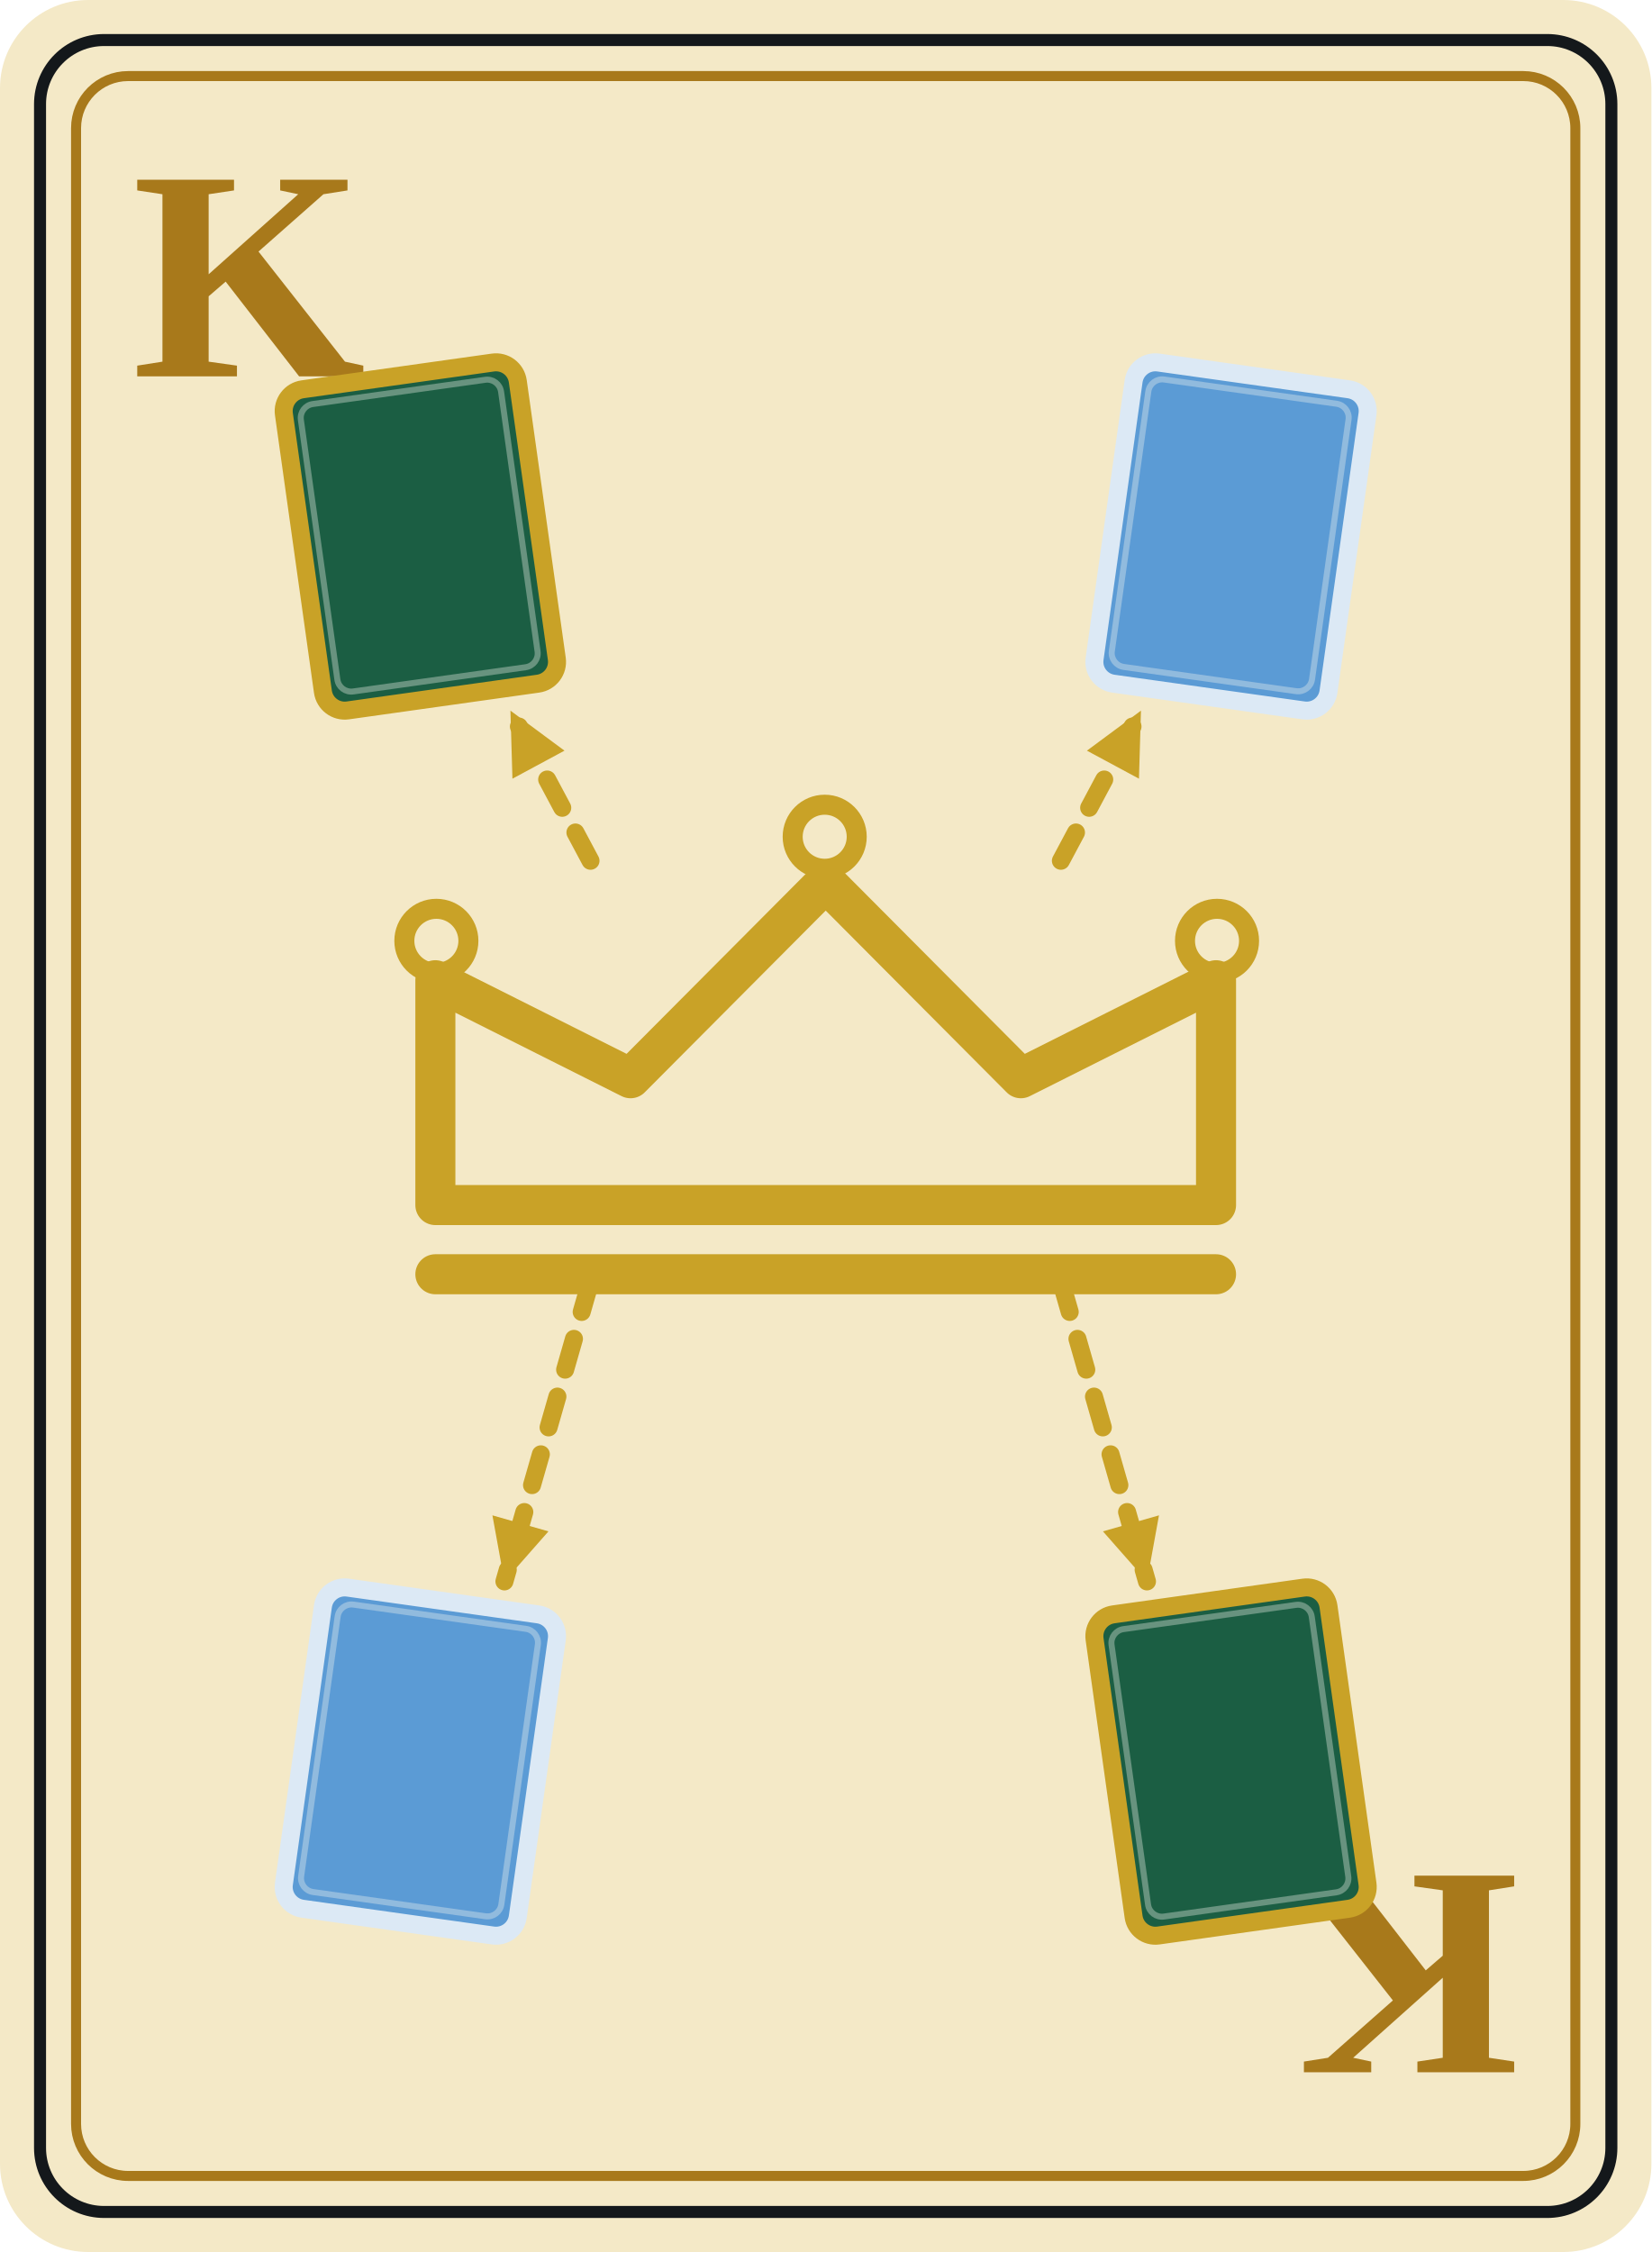
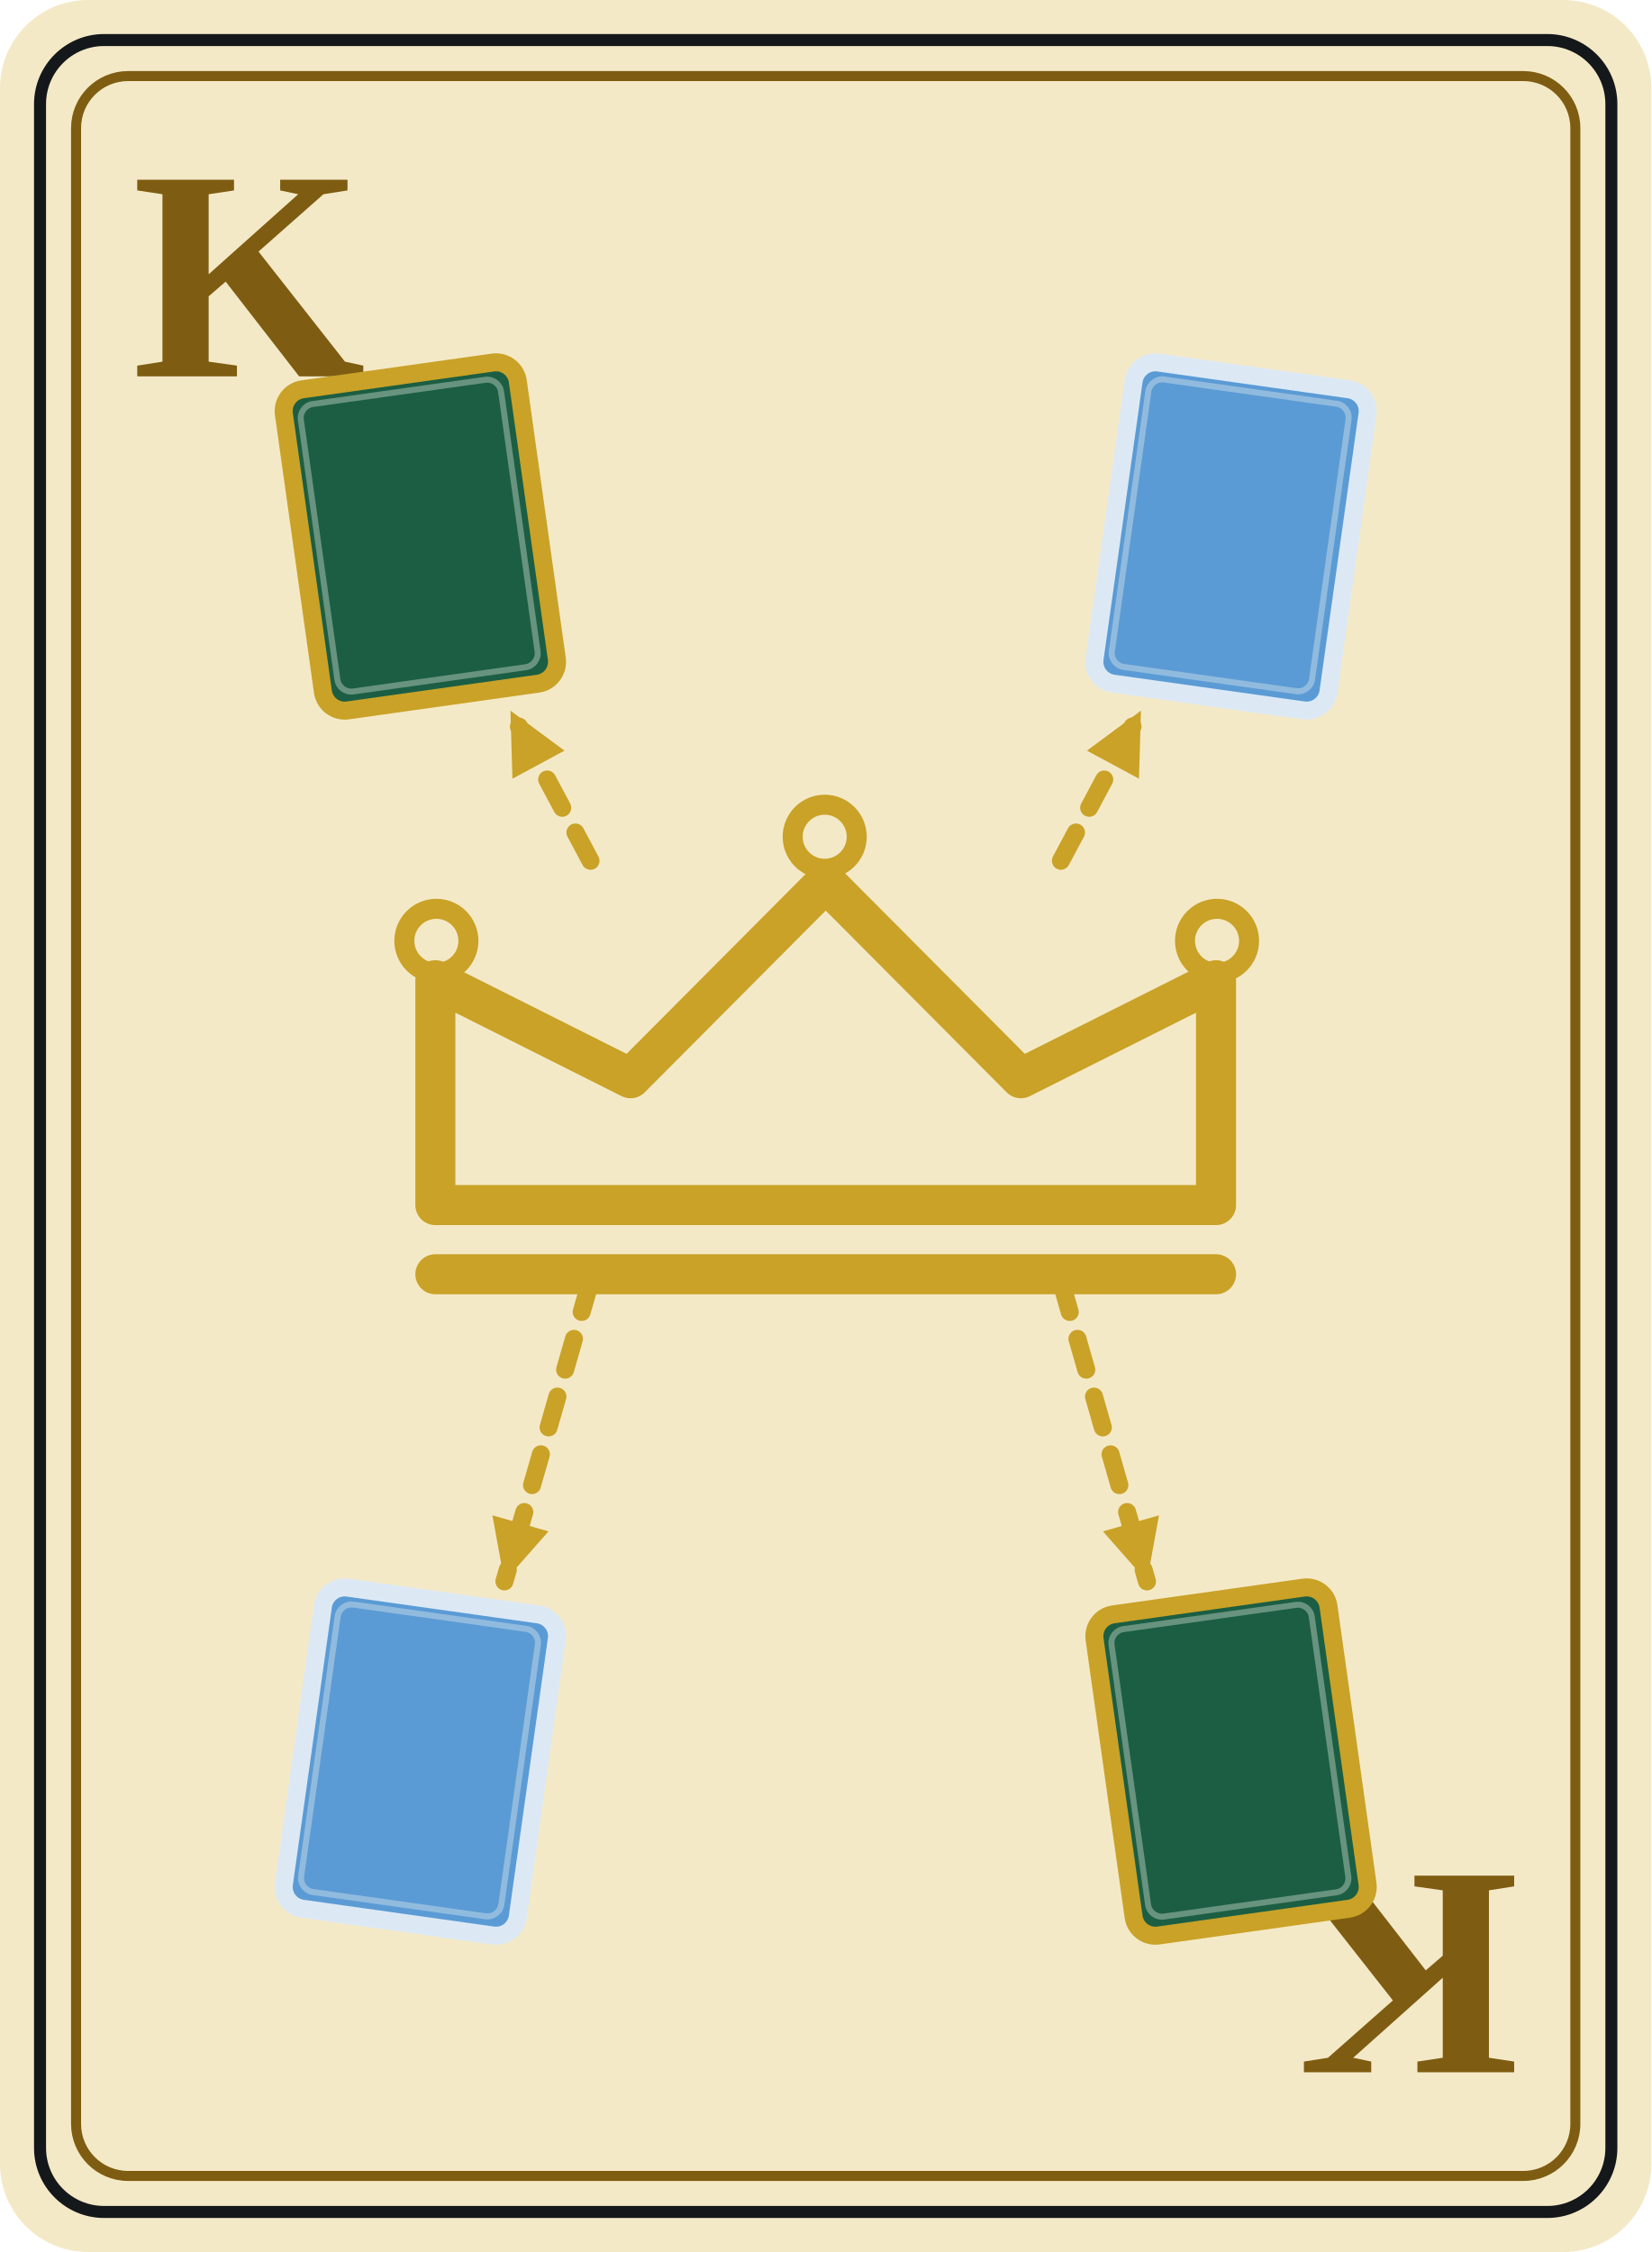
<svg xmlns="http://www.w3.org/2000/svg" viewBox="0 0 825 1125">
  <rect width="825" height="1125" rx="44" fill="#F4E9C7" />
  <rect x="20" y="20" width="785" height="1085" rx="32" fill="none" stroke="#14181B" stroke-width="6" />
-   <rect x="38" y="38" width="749" height="1049" rx="26" fill="none" stroke="#A8791B" stroke-width="5" />
-   <text x="66" y="188" font-family="Georgia, 'Times New Roman', serif" font-size="150" font-weight="bold" fill="#A8791B">K</text>
+   <rect x="38" y="38" width="749" height="1049" rx="26" fill="none" stroke="#7E5C11" stroke-width="5" />
+   <text x="66" y="188" font-family="Georgia, 'Times New Roman', serif" font-size="150" font-weight="bold" fill="#7E5C11">K</text>
  <g transform="rotate(180 412.5 562.5)">
-     <text x="66" y="188" font-family="Georgia, 'Times New Roman', serif" font-size="150" font-weight="bold" fill="#A8791B">K</text>
+     <text x="66" y="188" font-family="Georgia, 'Times New Roman', serif" font-size="150" font-weight="bold" fill="#7E5C11">K</text>
  </g>
  <line x1="295" y1="430" x2="255" y2="355" stroke="#C9A227" stroke-width="9" stroke-linecap="round" stroke-dasharray="16 14" />
  <polygon points="255,355 282,375 256,389" fill="#C9A227" />
  <line x1="530" y1="430" x2="570" y2="355" stroke="#C9A227" stroke-width="9" stroke-linecap="round" stroke-dasharray="16 14" />
  <polygon points="570,355 569,389 543,375" fill="#C9A227" />
  <line x1="295" y1="640" x2="252" y2="790" stroke="#C9A227" stroke-width="9" stroke-linecap="round" stroke-dasharray="16 14" />
  <polygon points="252,790 246,757 274,765" fill="#C9A227" />
  <line x1="530" y1="640" x2="573" y2="790" stroke="#C9A227" stroke-width="9" stroke-linecap="round" stroke-dasharray="16 14" />
  <polygon points="573,790 551,765 579,757" fill="#C9A227" />
  <path d="M 217.5,602.0 L 217.5,489.68 L 315.0,538.64 L 412.5,440.72 L 510.0,538.64 L 607.5,489.68 L 607.5,602.0 Z" fill="none" stroke="#C9A227" stroke-width="20" stroke-linejoin="round" />
  <line x1="217.5" y1="636.56" x2="607.5" y2="636.56" stroke="#C9A227" stroke-width="20" stroke-linecap="round" />
  <circle cx="218" cy="470" r="16" fill="none" stroke="#C9A227" stroke-width="10" />
  <circle cx="412" cy="418" r="16" fill="none" stroke="#C9A227" stroke-width="10" />
  <circle cx="608" cy="470" r="16" fill="none" stroke="#C9A227" stroke-width="10" />
  <g transform="rotate(-8 210 268)">
    <rect x="151" y="187" width="118" height="162" rx="11" fill="#1B5E43" stroke="#C9A227" stroke-width="9" />
    <rect x="159" y="195" width="101" height="145" rx="7" fill="none" stroke="#F7F5EF" stroke-width="3" opacity="0.35" />
  </g>
  <g transform="rotate(8 615 268)">
    <rect x="556" y="187" width="118" height="162" rx="11" fill="#5B9BD5" stroke="#DCE9F5" stroke-width="9" />
    <rect x="564" y="195" width="101" height="145" rx="7" fill="none" stroke="#F7F5EF" stroke-width="3" opacity="0.35" />
  </g>
  <g transform="rotate(8 210 880)">
    <rect x="151" y="799" width="118" height="162" rx="11" fill="#5B9BD5" stroke="#DCE9F5" stroke-width="9" />
    <rect x="159" y="807" width="101" height="145" rx="7" fill="none" stroke="#F7F5EF" stroke-width="3" opacity="0.35" />
  </g>
  <g transform="rotate(-8 615 880)">
    <rect x="556" y="799" width="118" height="162" rx="11" fill="#1B5E43" stroke="#C9A227" stroke-width="9" />
    <rect x="564" y="807" width="101" height="145" rx="7" fill="none" stroke="#F7F5EF" stroke-width="3" opacity="0.35" />
  </g>
</svg>
